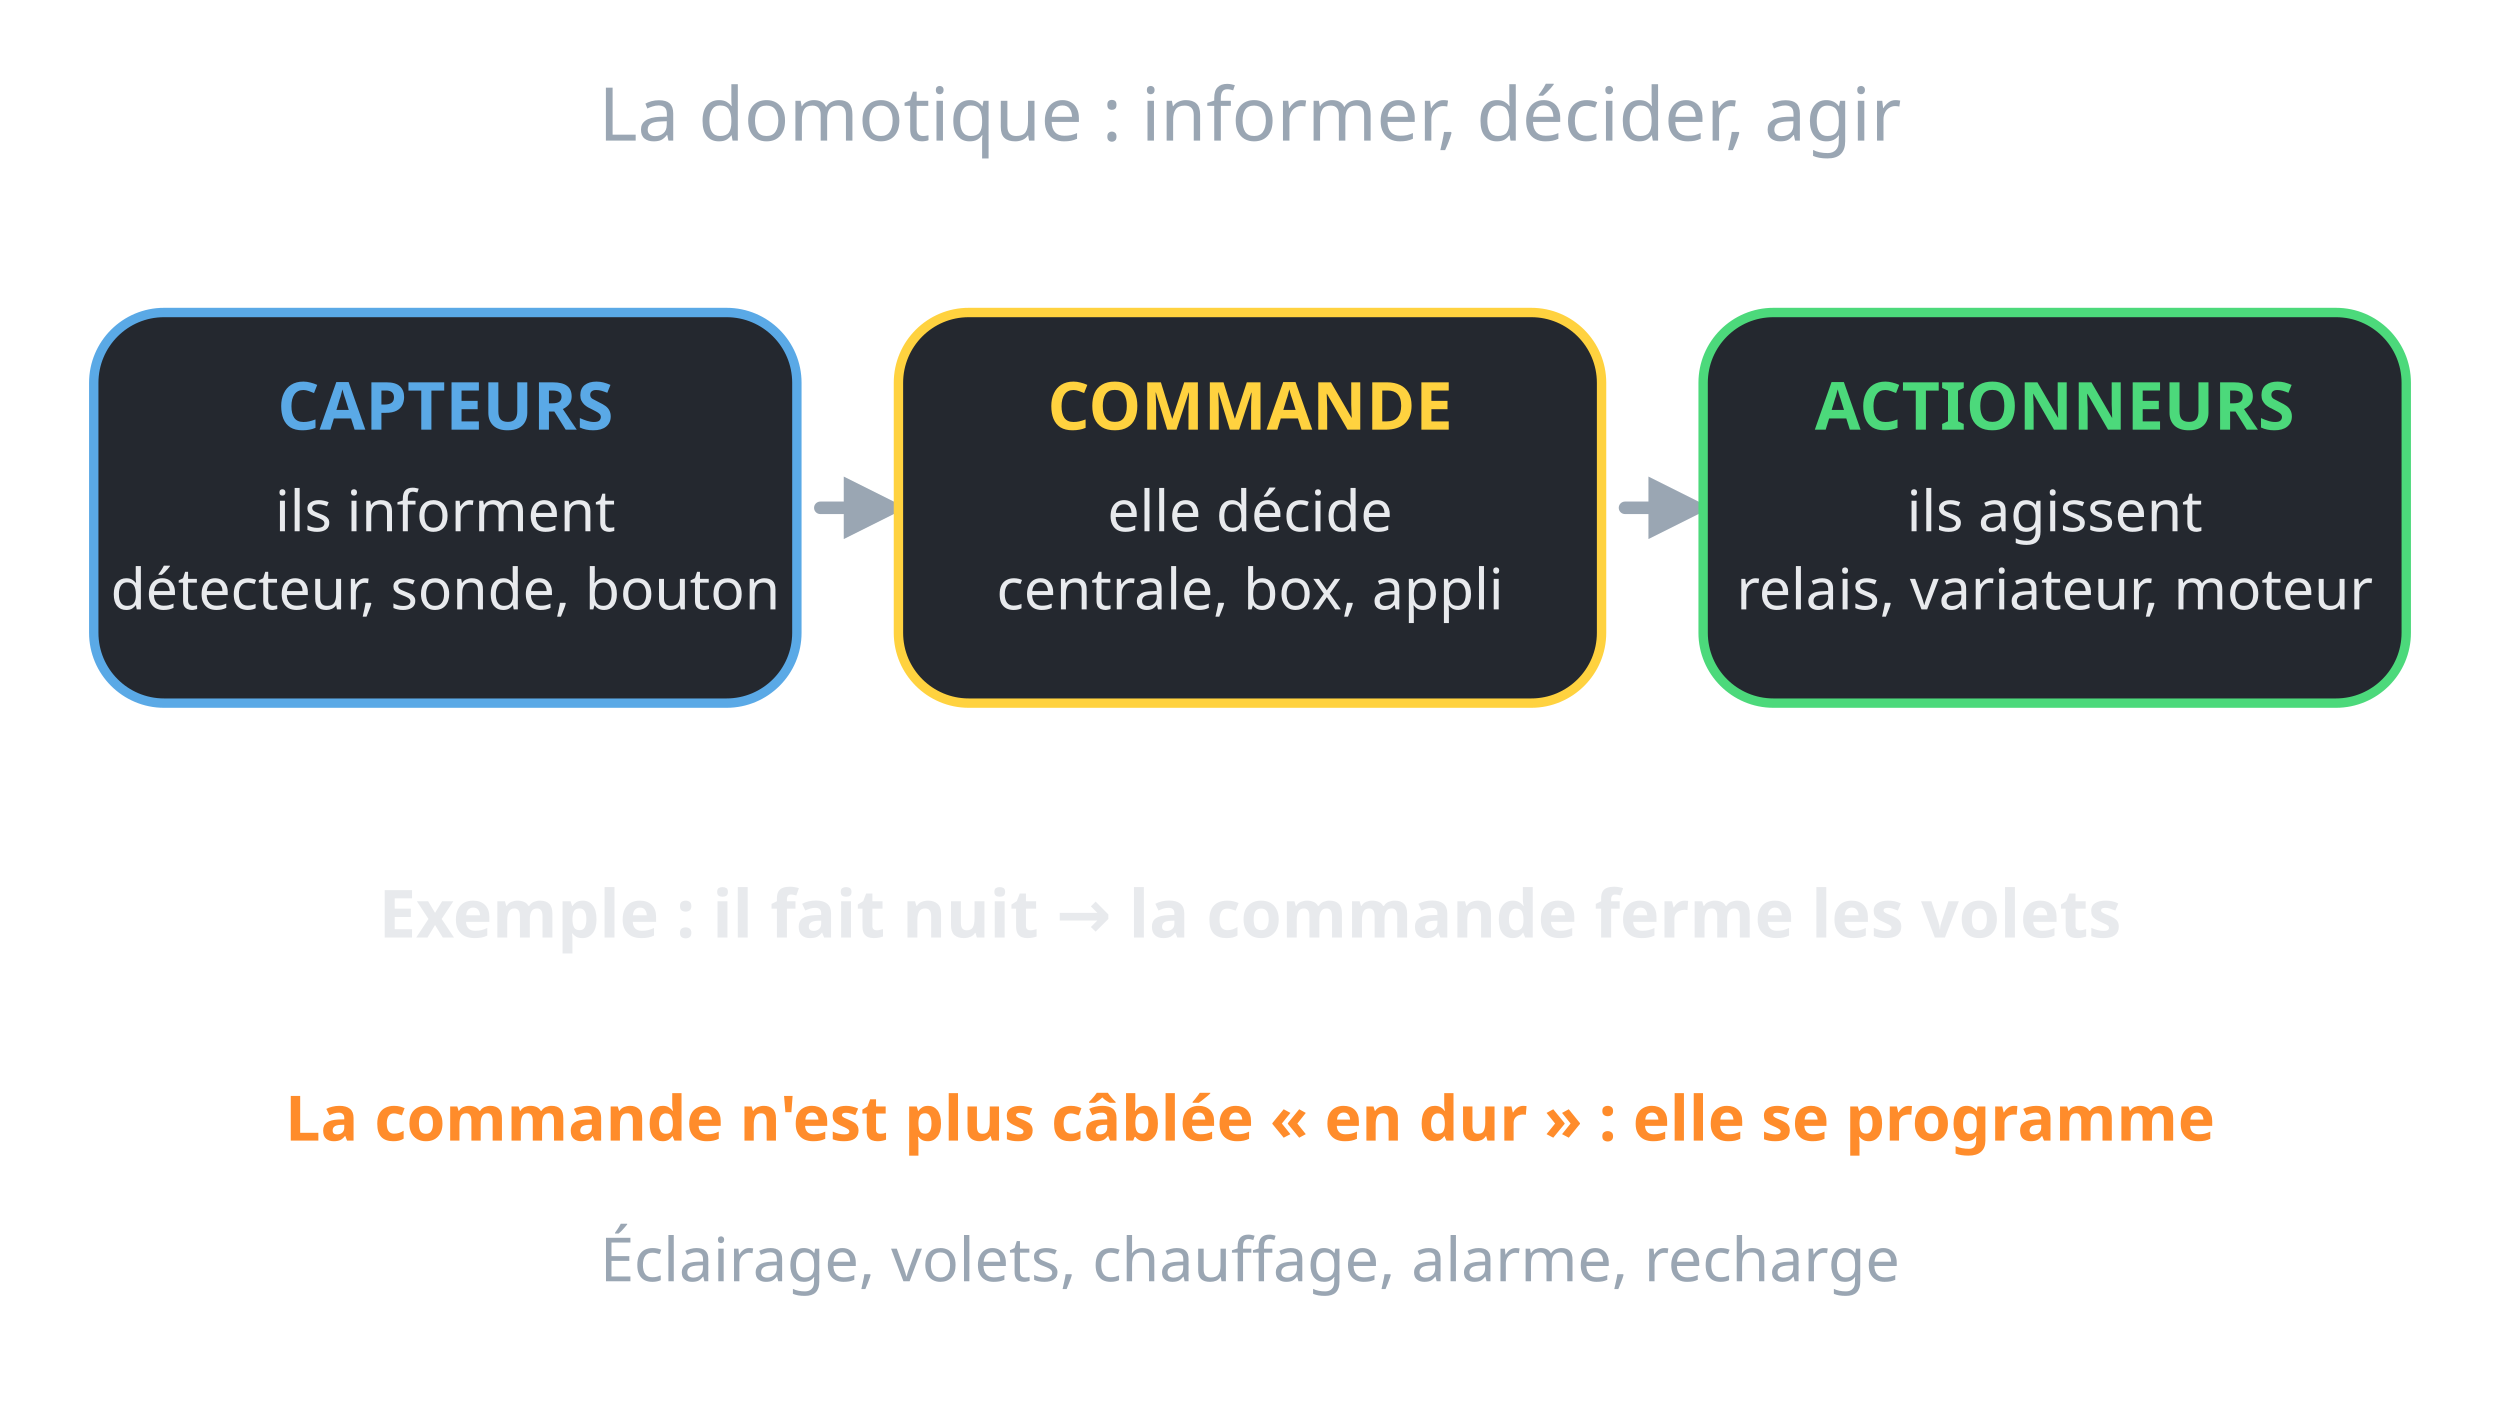
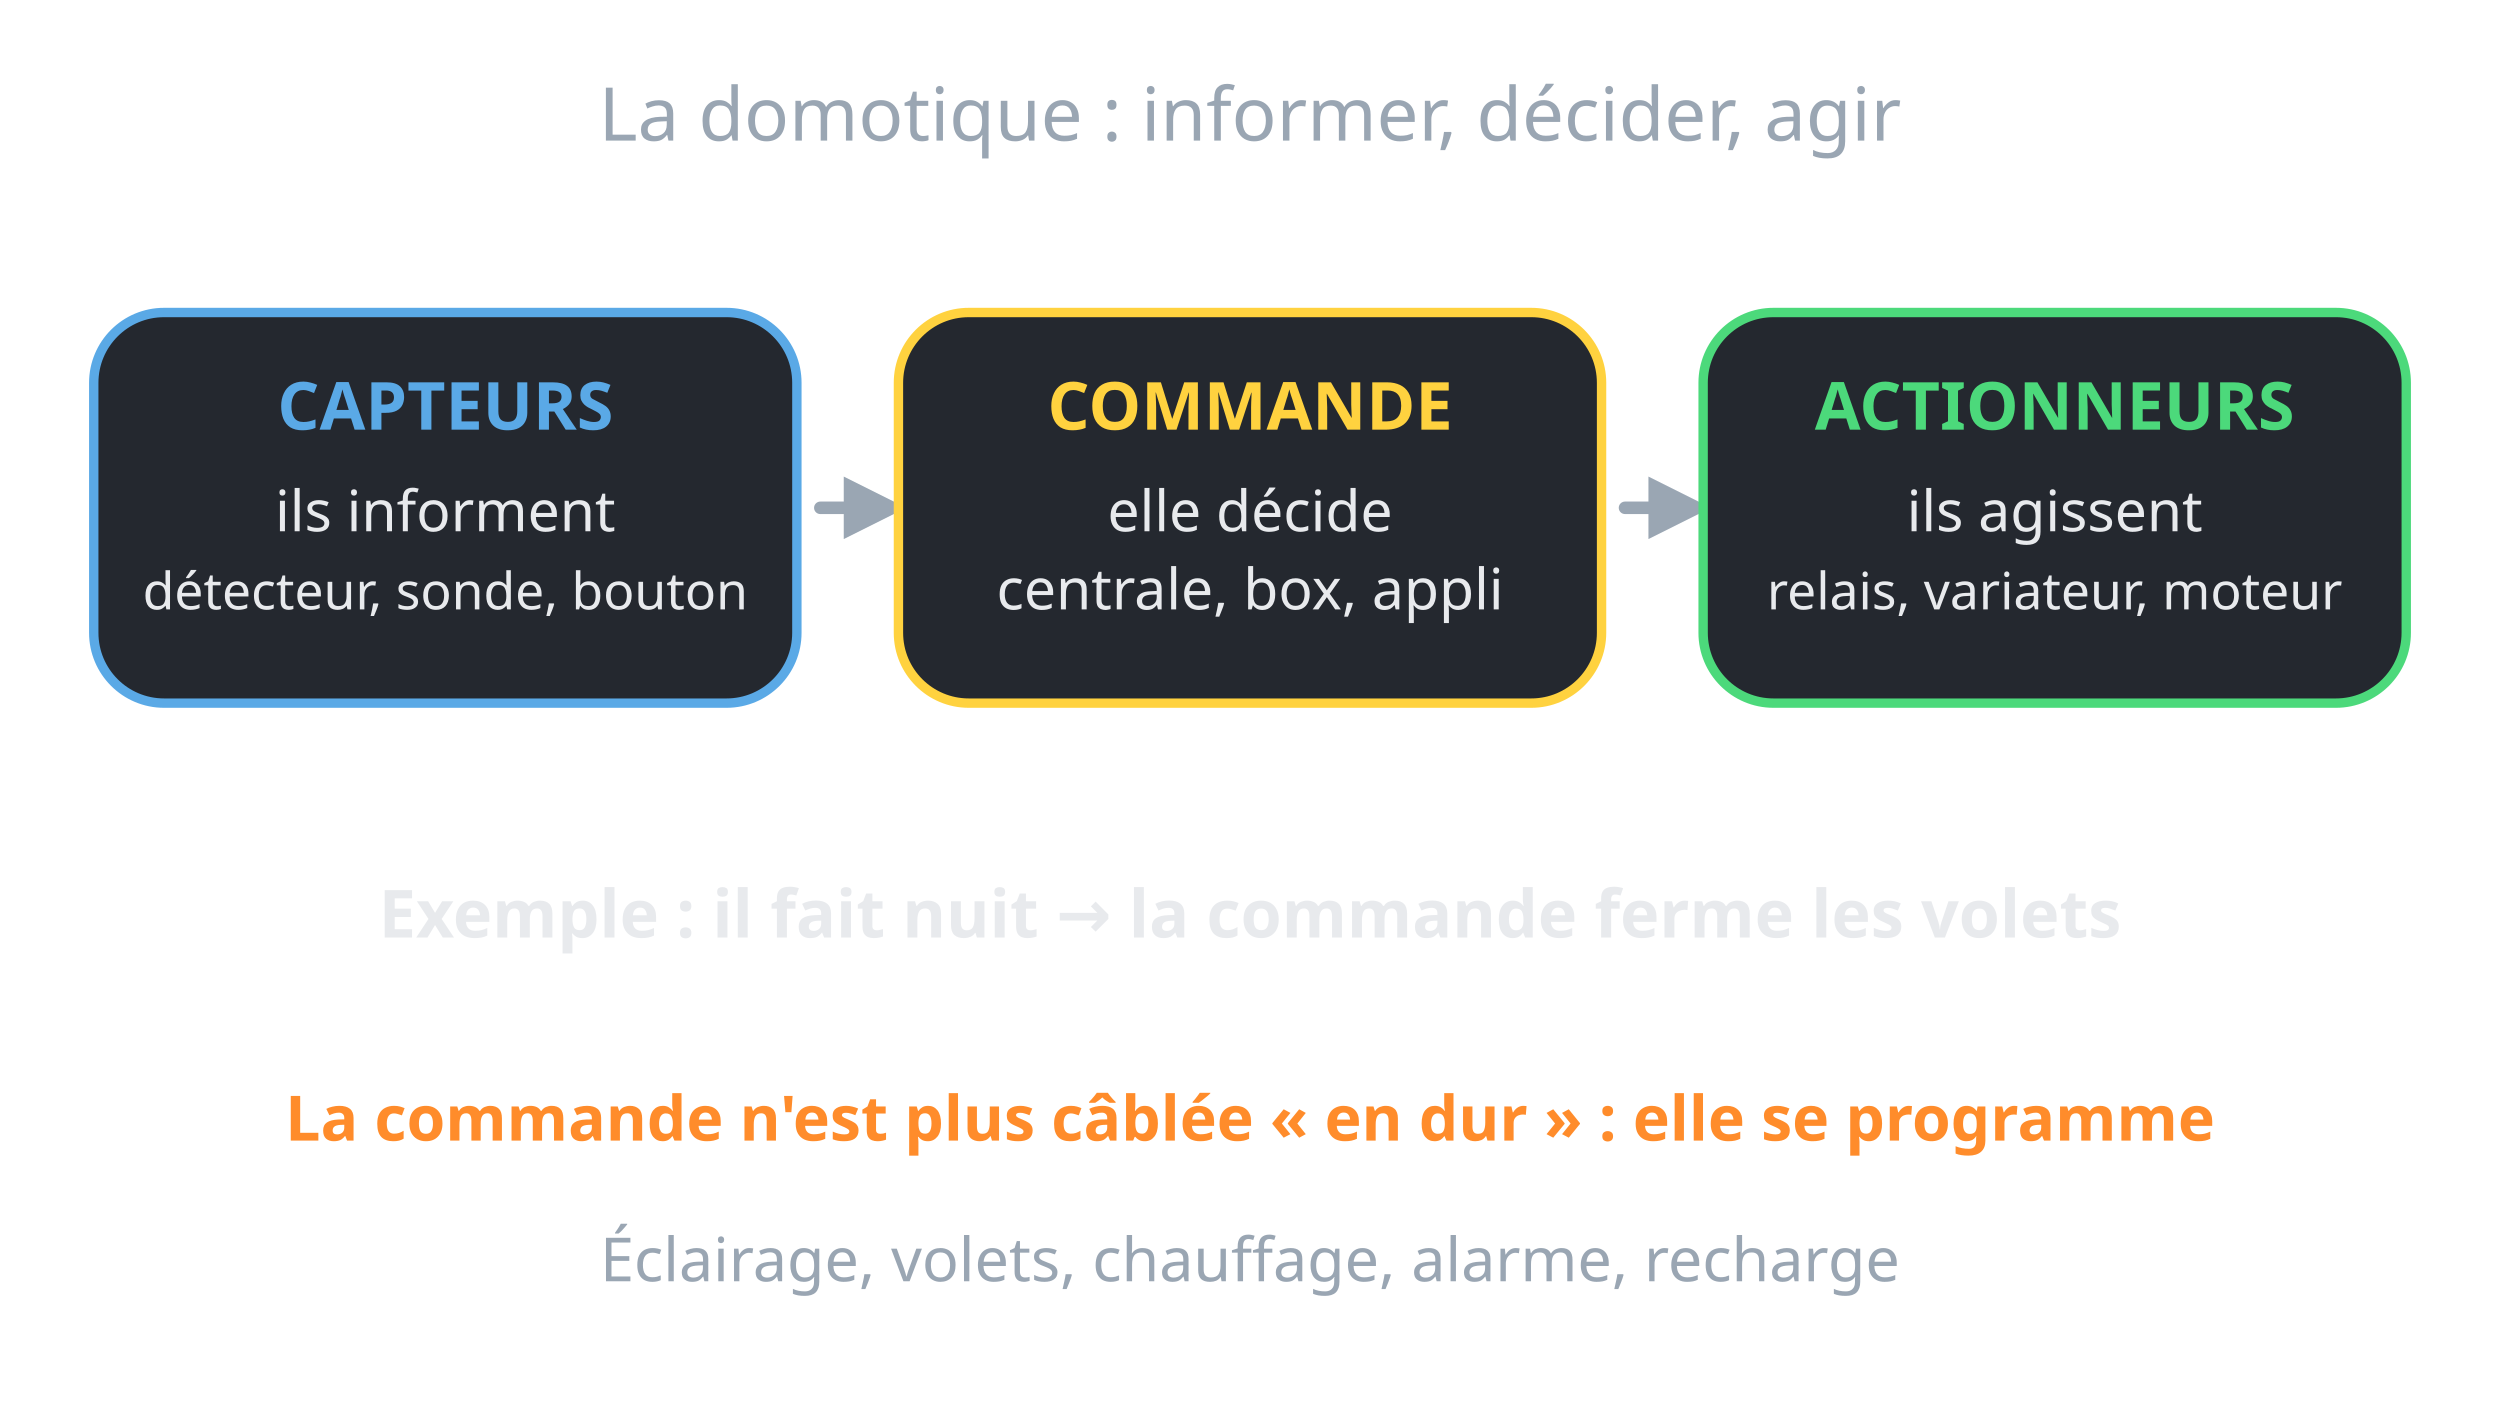
<svg xmlns="http://www.w3.org/2000/svg" viewBox="0 0 320 180" font-family="'Segoe UI',system-ui,sans-serif" role="img" aria-label="La domotique en trois éléments : des capteurs qui informent, une commande qui décide, des actionneurs qui agissent">
  <text x="160" y="18" text-anchor="middle" font-size="9.5" fill="#9aa6b3" font-weight="normal">La domotique : informer, décider, agir</text>
  <rect x="12" y="40" width="90" height="50" rx="9" fill="#24282f" stroke="#5aa9e6" stroke-width="1.2" />
  <text x="57" y="55" text-anchor="middle" font-size="8.5" fill="#5aa9e6" font-weight="bold">CAPTEURS</text>
  <text x="57" y="68" text-anchor="middle" font-size="7.3" fill="#e8eaed" font-weight="normal">ils informent</text>
-   <text x="57" y="78" text-anchor="middle" font-size="7.3" fill="#e8eaed" font-weight="normal">détecteur, sonde, bouton</text>
+   <text x="57" y="78" text-anchor="middle" font-size="6.6" fill="#e8eaed" font-weight="normal">détecteur, sonde, bouton</text>
  <polyline points="105,65.0 110,65.0" fill="none" stroke="#9aa6b3" stroke-width="1.6" stroke-linecap="round" stroke-linejoin="round" />
  <polygon points="116,65.0 108,61.0 108,69.0" fill="#9aa6b3" />
  <rect x="115" y="40" width="90" height="50" rx="9" fill="#24282f" stroke="#ffd23f" stroke-width="1.2" />
  <text x="160" y="55" text-anchor="middle" font-size="8.5" fill="#ffd23f" font-weight="bold">COMMANDE</text>
  <text x="160" y="68" text-anchor="middle" font-size="7.3" fill="#e8eaed" font-weight="normal">elle décide</text>
  <text x="160" y="78" text-anchor="middle" font-size="7.3" fill="#e8eaed" font-weight="normal">centrale, box, appli</text>
  <polyline points="208,65.0 213,65.0" fill="none" stroke="#9aa6b3" stroke-width="1.6" stroke-linecap="round" stroke-linejoin="round" />
  <polygon points="219,65.0 211,61.0 211,69.0" fill="#9aa6b3" />
  <rect x="218" y="40" width="90" height="50" rx="9" fill="#24282f" stroke="#4cd97b" stroke-width="1.2" />
  <text x="263" y="55" text-anchor="middle" font-size="8.5" fill="#4cd97b" font-weight="bold">ACTIONNEURS</text>
  <text x="263" y="68" text-anchor="middle" font-size="7.3" fill="#e8eaed" font-weight="normal">ils agissent</text>
-   <text x="263" y="78" text-anchor="middle" font-size="7.3" fill="#e8eaed" font-weight="normal">relais, variateur, moteur</text>
+   <text x="263" y="78" text-anchor="middle" font-size="6.6" fill="#e8eaed" font-weight="normal">relais, variateur, moteur</text>
  <text x="160" y="120" text-anchor="middle" font-size="8.5" fill="#e8eaed" font-weight="bold">Exemple : il fait nuit → la commande ferme les volets</text>
  <text x="160" y="146" text-anchor="middle" font-size="8" fill="#ff8c2b" font-weight="bold">La commande n'est plus câblée « en dur » : elle se programme</text>
  <text x="160" y="164" text-anchor="middle" font-size="7.8" fill="#9aa6b3" font-weight="normal">Éclairage, volets, chauffage, alarme, recharge</text>
</svg>
